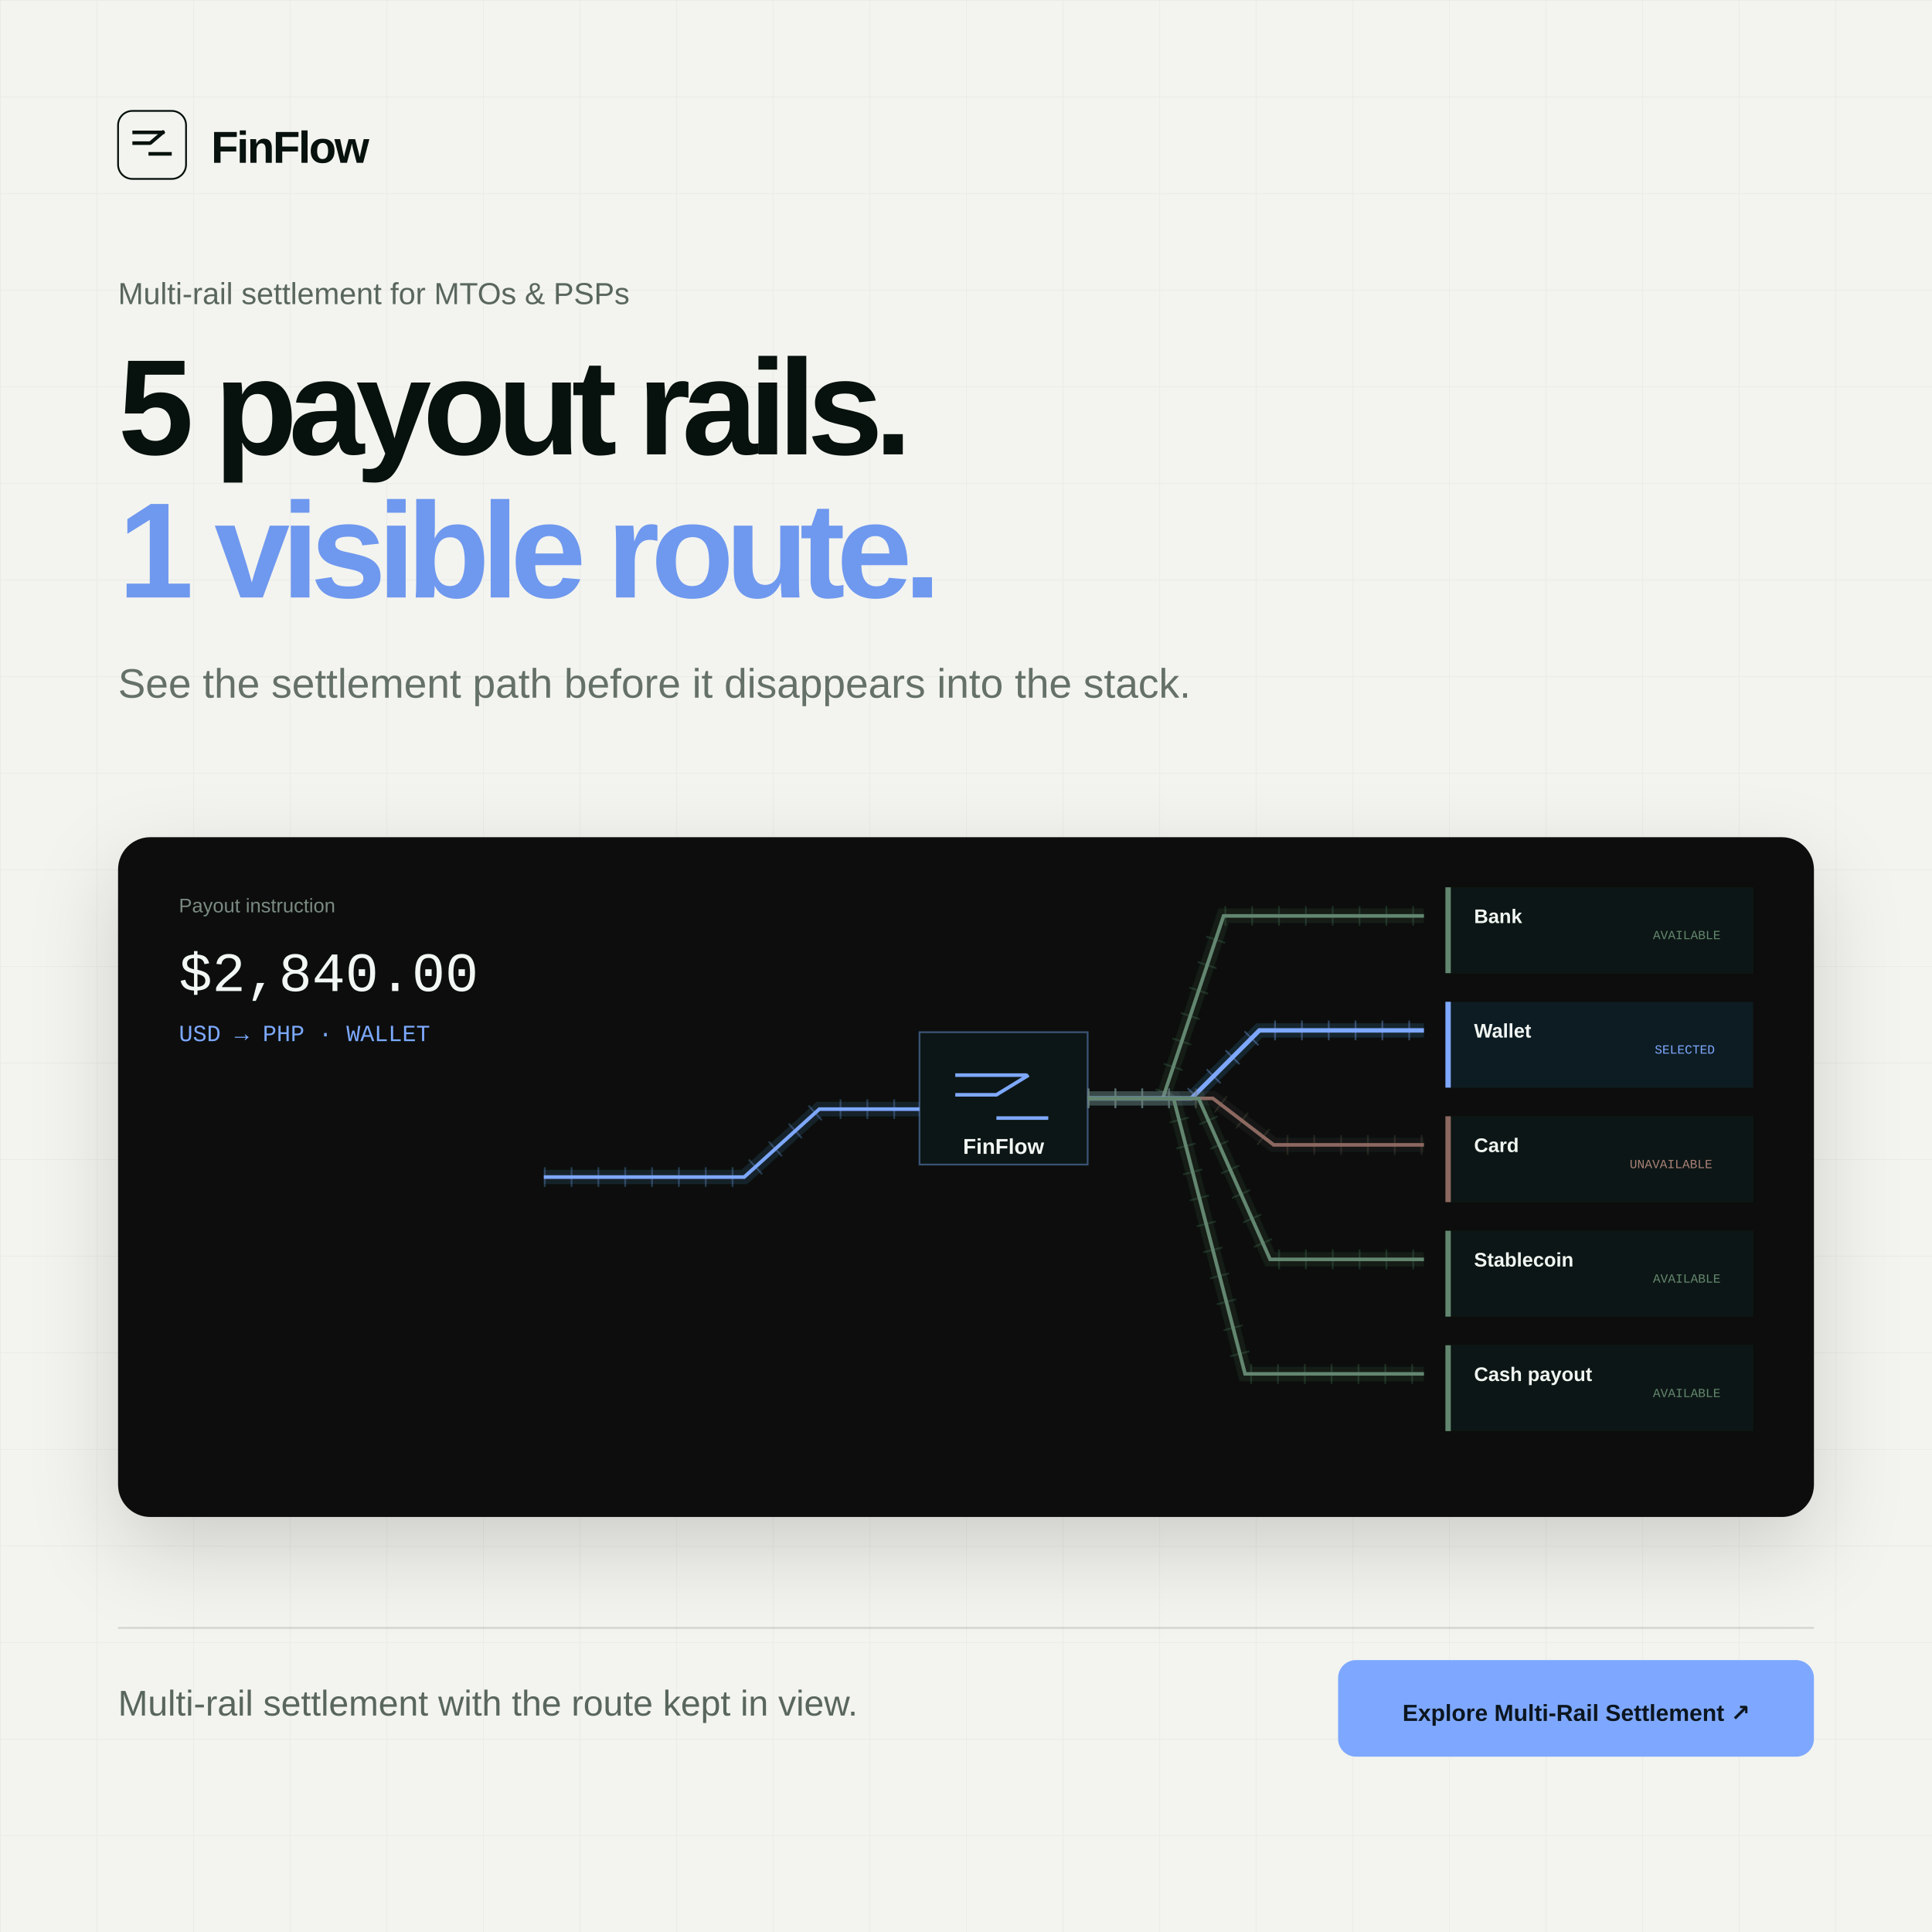
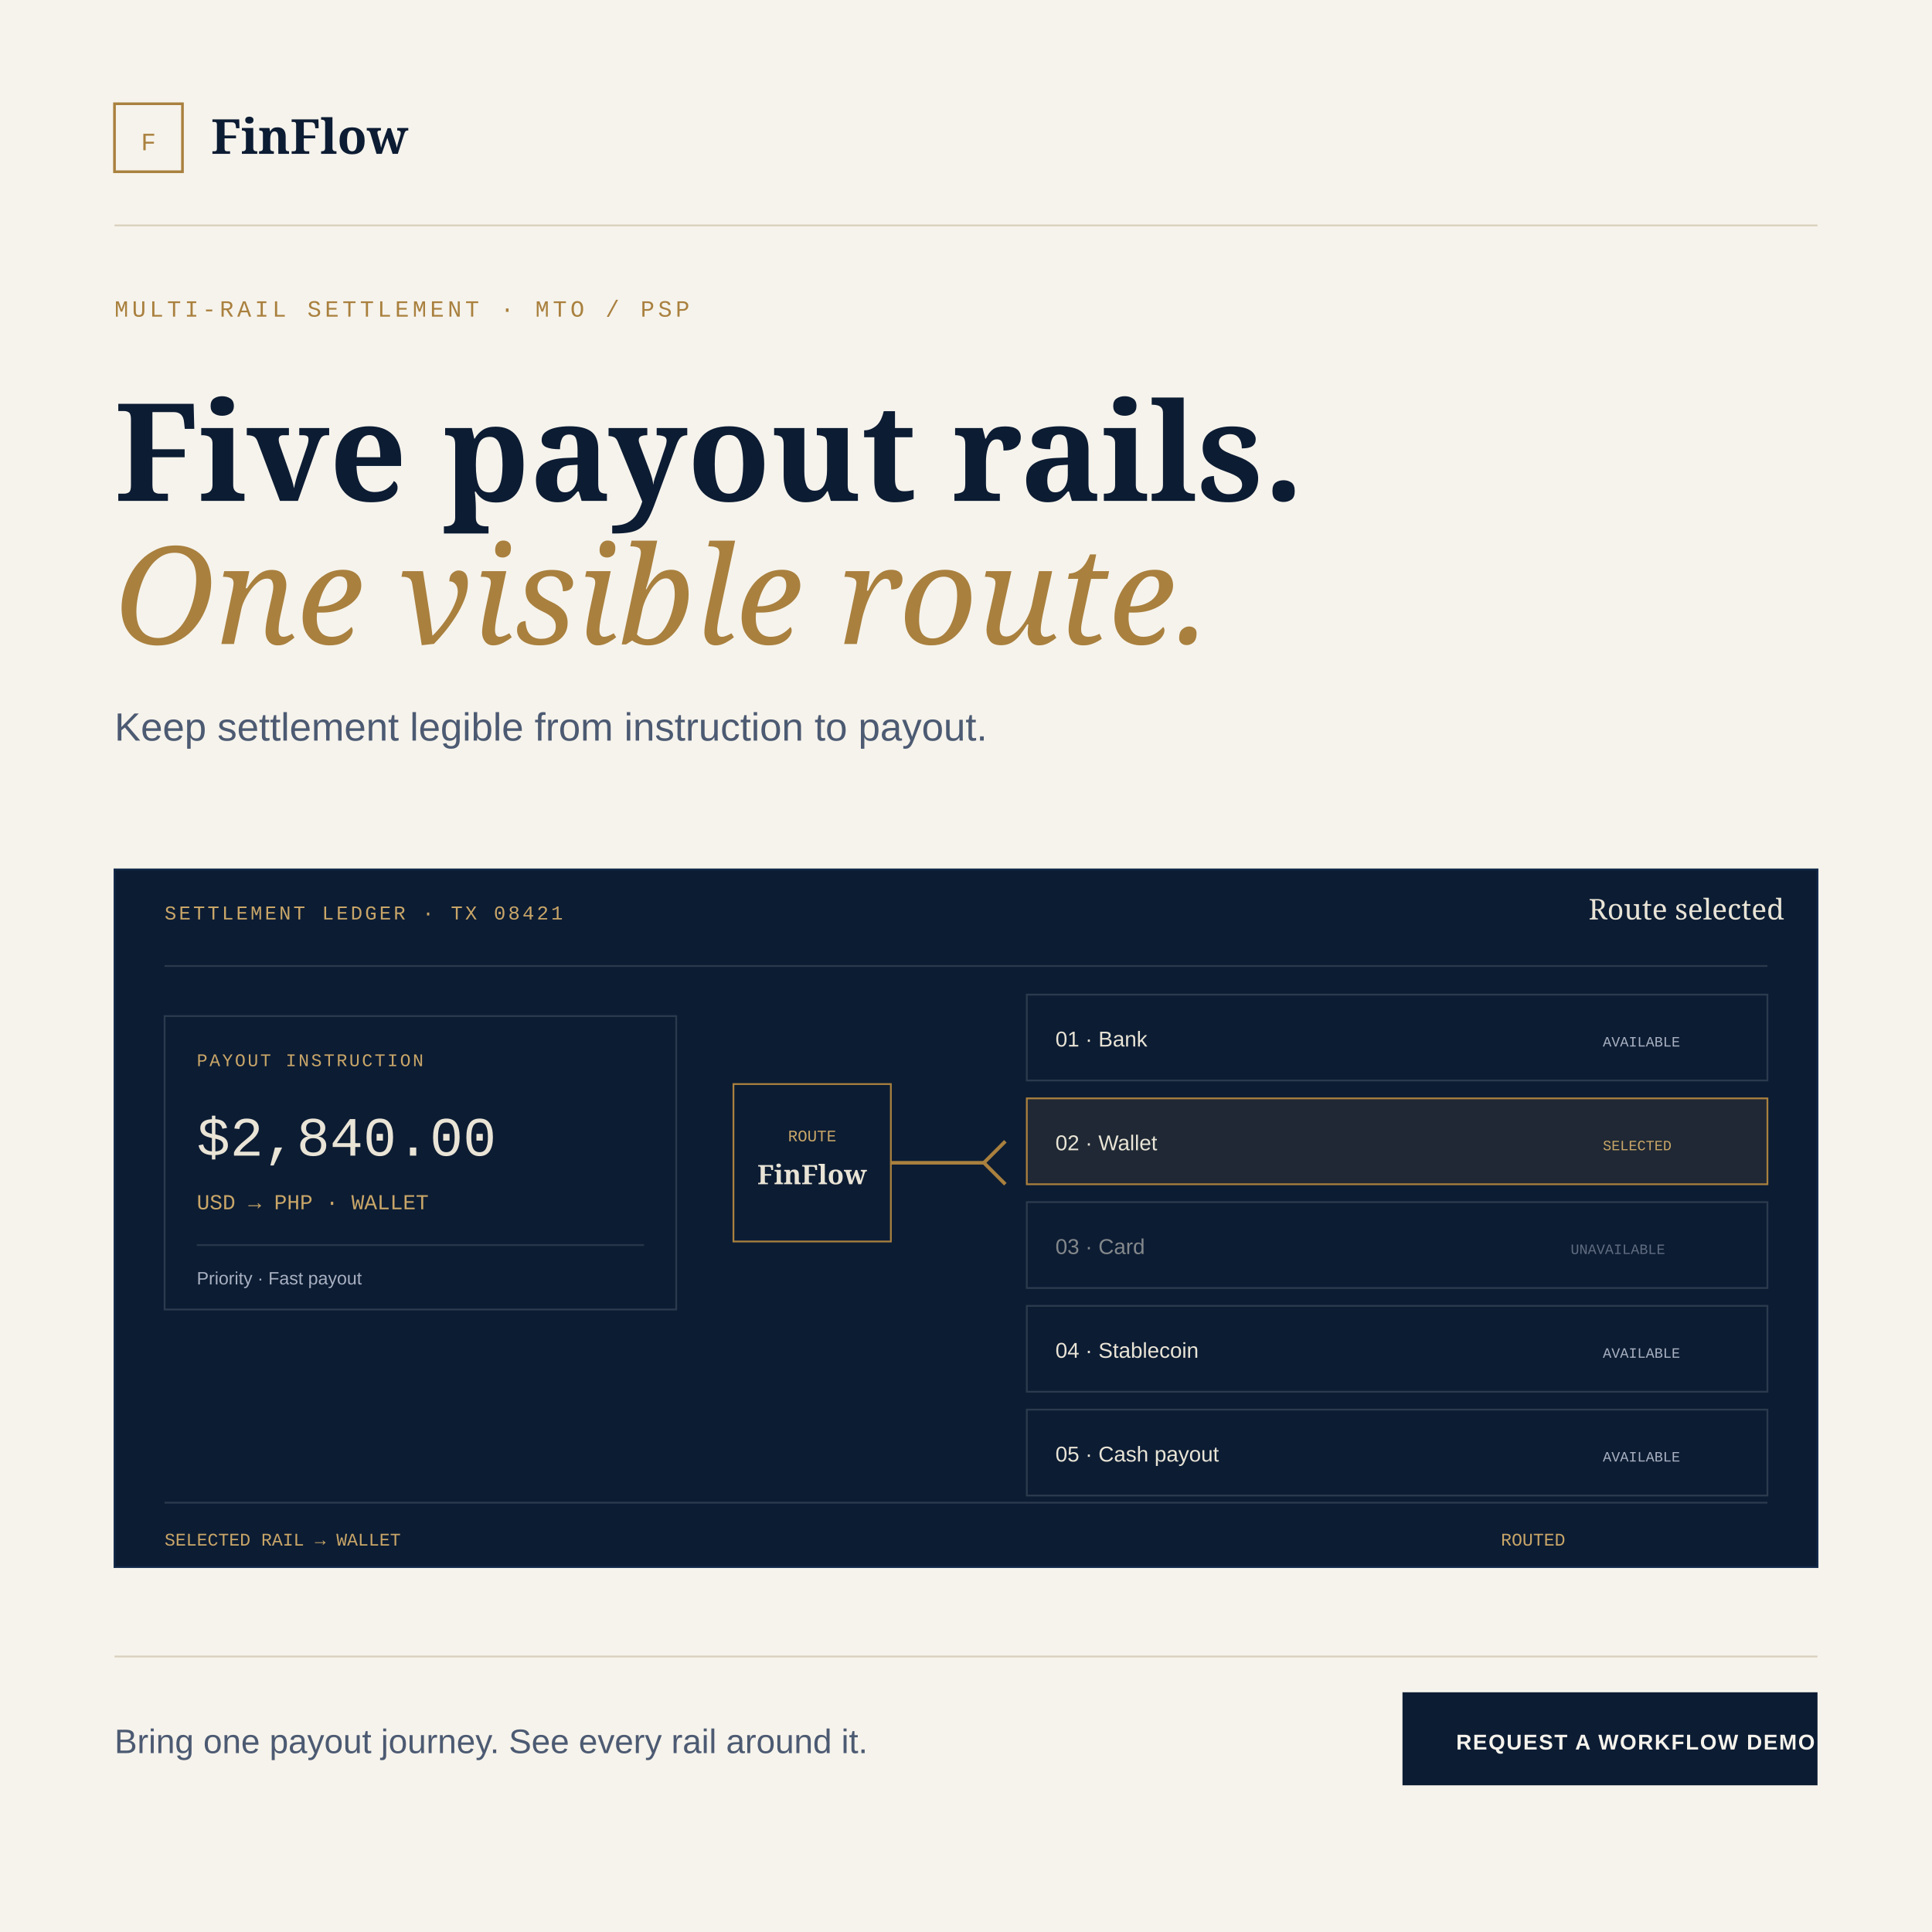
<svg xmlns="http://www.w3.org/2000/svg" width="1080" height="1080" viewBox="0 0 1080 1080" fill="none">
-   <defs>
-     <pattern id="grid" width="54" height="54" patternUnits="userSpaceOnUse">
-       <path d="M54 0H0V54" stroke="#07110D" stroke-opacity="0.035" />
-     </pattern>
-     <filter id="shadow" x="-50%" y="-50%" width="200%" height="200%">
-       <feDropShadow dx="0" dy="18" stdDeviation="24" flood-color="#07110D" flood-opacity="0.16" />
-     </filter>
-   </defs>
-   <rect width="1080" height="1080" fill="#F3F4EF" />
-   <rect width="1080" height="1080" fill="url(#grid)" />
-   <g transform="translate(66 62)">
-     <rect width="38" height="38" rx="8" fill="none" stroke="#07110D" />
-     <path d="M9 12H25M9 18H18L25 12M18 24H29" stroke="#07110D" stroke-width="2" stroke-linecap="square" stroke-linejoin="bevel" />
-     <text x="52" y="29" fill="#07110D" font-family="Arial, sans-serif" font-size="25" font-weight="700" letter-spacing="-1">FinFlow</text>
+   <rect width="1080" height="1080" fill="#F6F3EC" />
+   <g transform="translate(64 58)">
+     <rect width="38" height="38" fill="none" stroke="#A9803E" stroke-width="1.5" />
+     <text x="19" y="26" fill="#A9803E" font-family="Courier New, monospace" font-size="14" text-anchor="middle">F</text>
+     <text x="54" y="28" fill="#0C1C33" font-family="Georgia, serif" font-size="27" font-weight="700">FinFlow</text>
  </g>
-   <text x="66" y="170" fill="#59665E" font-family="Arial, sans-serif" font-size="17">Multi-rail settlement for MTOs &amp; PSPs</text>
-   <text x="66" y="254" fill="#07110D" font-family="Arial, sans-serif" font-size="76" font-weight="600" letter-spacing="-4.8">5 payout rails.</text>
-   <text x="66" y="334" fill="#6F98EF" font-family="Arial, sans-serif" font-size="76" font-weight="600" letter-spacing="-4.8">1 visible route.</text>
-   <text x="66" y="390" fill="#657168" font-family="Arial, sans-serif" font-size="23">See the settlement path before it disappears into the stack.</text>
-   <g transform="translate(66 468)" filter="url(#shadow)">
-     <rect width="948" height="380" rx="18" fill="#07110D" />
-     <g transform="translate(34 42)">
-       <text x="0" y="0" fill="#7C8981" font-family="Arial, sans-serif" font-size="11">Payout instruction</text>
-       <text x="0" y="44" fill="#F3F7F4" font-family="Courier New, monospace" font-size="31">$2,840.00</text>
-       <text x="0" y="72" fill="#7EA8FF" font-family="Courier New, monospace" font-size="13">USD → PHP · WALLET</text>
+   <line x1="64" y1="126" x2="1016" y2="126" stroke="#D8D0BD" />
+   <text x="64" y="177" fill="#A9803E" font-family="Courier New, monospace" font-size="13" letter-spacing="2">MULTI-RAIL SETTLEMENT · MTO / PSP</text>
+   <text x="64" y="280" fill="#0C1C33" font-family="Georgia, serif" font-size="76" font-weight="600">Five payout rails.</text>
+   <text x="64" y="360" fill="#A9803E" font-family="Georgia, serif" font-size="76" font-style="italic" font-weight="500">One visible route.</text>
+   <text x="64" y="414" fill="#4C5A72" font-family="Arial, sans-serif" font-size="22">Keep settlement legible from instruction to payout.</text>
+   <g transform="translate(64 486)">
+     <rect width="952" height="390" fill="#0C1C33" stroke="#132A4A" />
+     <g transform="translate(28 28)">
+       <text x="0" y="0" fill="#C9A668" font-family="Courier New, monospace" font-size="11" letter-spacing="1.4">SETTLEMENT LEDGER · TX 08421</text>
+       <text x="796" y="0" fill="#E9E4D6" font-family="Georgia, serif" font-size="16">Route selected</text>
    </g>
-     <g transform="translate(238 0)">
-       <path d="M0 190H112L154 152H228" stroke="#7EA8FF" stroke-width="8" stroke-opacity=".13" />
-       <path d="M0 190H112L154 152H228" stroke="#7EA8FF" stroke-width="11" stroke-opacity=".28" stroke-dasharray="1 14" />
-       <path d="M0 190H112L154 152H228" stroke="#7EA8FF" stroke-width="2" />
+     <line x1="28" y1="54" x2="924" y2="54" stroke="#F6F3EC" stroke-opacity=".14" />
+     <g transform="translate(28 82)">
+       <rect width="286" height="164" fill="none" stroke="#F6F3EC" stroke-opacity=".14" />
+       <text x="18" y="28" fill="#C9A668" font-family="Courier New, monospace" font-size="10" letter-spacing="1.1">PAYOUT INSTRUCTION</text>
+       <text x="18" y="78" fill="#E9E4D6" font-family="Courier New, monospace" font-size="31">$2,840.00</text>
+       <text x="18" y="108" fill="#C9A668" font-family="Courier New, monospace" font-size="12">USD → PHP · WALLET</text>
+       <line x1="18" y1="128" x2="268" y2="128" stroke="#F6F3EC" stroke-opacity=".12" />
+       <text x="18" y="150" fill="#A9B1C2" font-family="Arial, sans-serif" font-size="10">Priority · Fast payout</text>
    </g>
-     <g transform="translate(448 109)">
-       <path d="M0 0H94V74H0Z" fill="#0B1712" stroke="#7EA8FF" stroke-opacity=".42" />
-       <path d="M20 24H60M20 35H43L61 24M43 48H72" stroke="#7EA8FF" stroke-width="2" />
-       <text x="47" y="68" fill="#F3F7F4" font-family="Arial, sans-serif" font-size="12" font-weight="700" text-anchor="middle">FinFlow</text>
+     <g transform="translate(346 82)">
+       <rect width="88" height="88" x="0" y="38" fill="none" stroke="#A9803E" />
+       <text x="44" y="70" fill="#C9A668" font-family="Courier New, monospace" font-size="9" text-anchor="middle">ROUTE</text>
+       <text x="44" y="94" fill="#E9E4D6" font-family="Georgia, serif" font-size="15" font-weight="600" text-anchor="middle">FinFlow</text>
+       <path d="M88 82H140" stroke="#A9803E" stroke-width="2" />
+       <path d="M140 82L152 70M140 82L152 94" stroke="#A9803E" stroke-width="2" />
    </g>
-     <g transform="translate(542 0)">
+     <g transform="translate(510 70)">
      <g>
-         <path d="M0 146H42L76 44H188" stroke="#64866F" stroke-width="8" stroke-opacity=".12" />
-         <path d="M0 146H42L76 44H188" stroke="#64866F" stroke-width="11" stroke-opacity=".24" stroke-dasharray="1 14" />
-         <path d="M0 146H42L76 44H188" stroke="#64866F" stroke-width="2" />
+         <rect width="414" height="48" fill="none" stroke="#F6F3EC" stroke-opacity=".14" />
+         <text x="16" y="29" fill="#E9E4D6" font-family="Arial, sans-serif" font-size="12">01 · Bank</text>
+         <text x="322" y="29" fill="#A9B1C2" font-family="Courier New, monospace" font-size="8">AVAILABLE</text>
      </g>
-       <g>
-         <path d="M0 146H58L96 108H188" stroke="#7EA8FF" stroke-width="8" stroke-opacity=".14" />
-         <path d="M0 146H58L96 108H188" stroke="#7EA8FF" stroke-width="11" stroke-opacity=".34" stroke-dasharray="1 14" />
-         <path d="M0 146H58L96 108H188" stroke="#7EA8FF" stroke-width="2.5" />
+       <g transform="translate(0 58)">
+         <rect width="414" height="48" fill="#A9803E" fill-opacity=".12" stroke="#A9803E" />
+         <text x="16" y="29" fill="#E9E4D6" font-family="Arial, sans-serif" font-size="12">02 · Wallet</text>
+         <text x="322" y="29" fill="#C9A668" font-family="Courier New, monospace" font-size="8">SELECTED</text>
      </g>
-       <g>
-         <path d="M0 146H70L104 172H188" stroke="#8C6761" stroke-width="8" stroke-opacity=".1" />
-         <path d="M0 146H70L104 172H188" stroke="#8C6761" stroke-width="11" stroke-opacity=".22" stroke-dasharray="1 14" />
-         <path d="M0 146H70L104 172H188" stroke="#8C6761" stroke-width="2" />
+       <g transform="translate(0 116)">
+         <rect width="414" height="48" fill="none" stroke="#F6F3EC" stroke-opacity=".14" />
+         <text x="16" y="29" fill="#E9E4D6" fill-opacity=".54" font-family="Arial, sans-serif" font-size="12">03 · Card</text>
+         <text x="304" y="29" fill="#A9B1C2" fill-opacity=".54" font-family="Courier New, monospace" font-size="8">UNAVAILABLE</text>
      </g>
-       <g>
-         <path d="M0 146H62L102 236H188" stroke="#64866F" stroke-width="8" stroke-opacity=".12" />
-         <path d="M0 146H62L102 236H188" stroke="#64866F" stroke-width="11" stroke-opacity=".24" stroke-dasharray="1 14" />
-         <path d="M0 146H62L102 236H188" stroke="#64866F" stroke-width="2" />
+       <g transform="translate(0 174)">
+         <rect width="414" height="48" fill="none" stroke="#F6F3EC" stroke-opacity=".14" />
+         <text x="16" y="29" fill="#E9E4D6" font-family="Arial, sans-serif" font-size="12">04 · Stablecoin</text>
+         <text x="322" y="29" fill="#A9B1C2" font-family="Courier New, monospace" font-size="8">AVAILABLE</text>
      </g>
-       <g>
-         <path d="M0 146H48L88 300H188" stroke="#64866F" stroke-width="8" stroke-opacity=".12" />
-         <path d="M0 146H48L88 300H188" stroke="#64866F" stroke-width="11" stroke-opacity=".24" stroke-dasharray="1 14" />
-         <path d="M0 146H48L88 300H188" stroke="#64866F" stroke-width="2" />
+       <g transform="translate(0 232)">
+         <rect width="414" height="48" fill="none" stroke="#F6F3EC" stroke-opacity=".14" />
+         <text x="16" y="29" fill="#E9E4D6" font-family="Arial, sans-serif" font-size="12">05 · Cash payout</text>
+         <text x="322" y="29" fill="#A9B1C2" font-family="Courier New, monospace" font-size="8">AVAILABLE</text>
      </g>
    </g>
-     <g transform="translate(742 28)">
-       <g>
-         <rect width="172" height="48" fill="#0B1712" />
-         <rect width="3" height="48" fill="#64866F" />
-         <text x="16" y="20" fill="#F1F6F2" font-family="Arial" font-size="11" font-weight="700">Bank</text>
-         <text x="116" y="29" fill="#64866F" font-family="Courier New" font-size="7">AVAILABLE</text>
-       </g>
-       <g transform="translate(0 64)">
-         <rect width="172" height="48" fill="#0D1B22" />
-         <rect width="3" height="48" fill="#7EA8FF" />
-         <text x="16" y="20" fill="#F1F6F2" font-family="Arial" font-size="11" font-weight="700">Wallet</text>
-         <text x="117" y="29" fill="#7EA8FF" font-family="Courier New" font-size="7">SELECTED</text>
-       </g>
-       <g transform="translate(0 128)">
-         <rect width="172" height="48" fill="#0B1712" />
-         <rect width="3" height="48" fill="#8C6761" />
-         <text x="16" y="20" fill="#F1F6F2" font-family="Arial" font-size="11" font-weight="700">Card</text>
-         <text x="103" y="29" fill="#A98078" font-family="Courier New" font-size="7">UNAVAILABLE</text>
-       </g>
-       <g transform="translate(0 192)">
-         <rect width="172" height="48" fill="#0B1712" />
-         <rect width="3" height="48" fill="#64866F" />
-         <text x="16" y="20" fill="#F1F6F2" font-family="Arial" font-size="11" font-weight="700">Stablecoin</text>
-         <text x="116" y="29" fill="#64866F" font-family="Courier New" font-size="7">AVAILABLE</text>
-       </g>
-       <g transform="translate(0 256)">
-         <rect width="172" height="48" fill="#0B1712" />
-         <rect width="3" height="48" fill="#64866F" />
-         <text x="16" y="20" fill="#F1F6F2" font-family="Arial" font-size="11" font-weight="700">Cash payout</text>
-         <text x="116" y="29" fill="#64866F" font-family="Courier New" font-size="7">AVAILABLE</text>
-       </g>
-     </g>
+     <line x1="28" y1="354" x2="924" y2="354" stroke="#F6F3EC" stroke-opacity=".14" />
+     <text x="28" y="378" fill="#C9A668" font-family="Courier New, monospace" font-size="10">SELECTED RAIL → WALLET</text>
+     <text x="775" y="378" fill="#C9A668" font-family="Courier New, monospace" font-size="10">ROUTED</text>
  </g>
-   <g transform="translate(66 910)">
-     <line x1="0" y1="0" x2="948" y2="0" stroke="#07110D" stroke-opacity=".14" />
-     <text x="0" y="49" fill="#59665E" font-family="Arial, sans-serif" font-size="20">Multi-rail settlement with the route kept in view.</text>
-     <rect x="682" y="18" width="266" height="54" rx="10" fill="#7EA8FF" />
-     <text x="718" y="52" fill="#0C1620" font-family="Arial, sans-serif" font-size="13" font-weight="700">Explore Multi-Rail Settlement ↗</text>
+   <g transform="translate(64 926)">
+     <line x1="0" y1="0" x2="952" y2="0" stroke="#D8D0BD" />
+     <text x="0" y="54" fill="#4C5A72" font-family="Arial, sans-serif" font-size="19">Bring one payout journey. See every rail around it.</text>
+     <rect x="720" y="20" width="232" height="52" fill="#0C1C33" />
+     <text x="750" y="52" fill="#F6F3EC" font-family="Arial, sans-serif" font-size="12" font-weight="600" letter-spacing=".7">REQUEST A WORKFLOW DEMO ↗</text>
  </g>
</svg>
